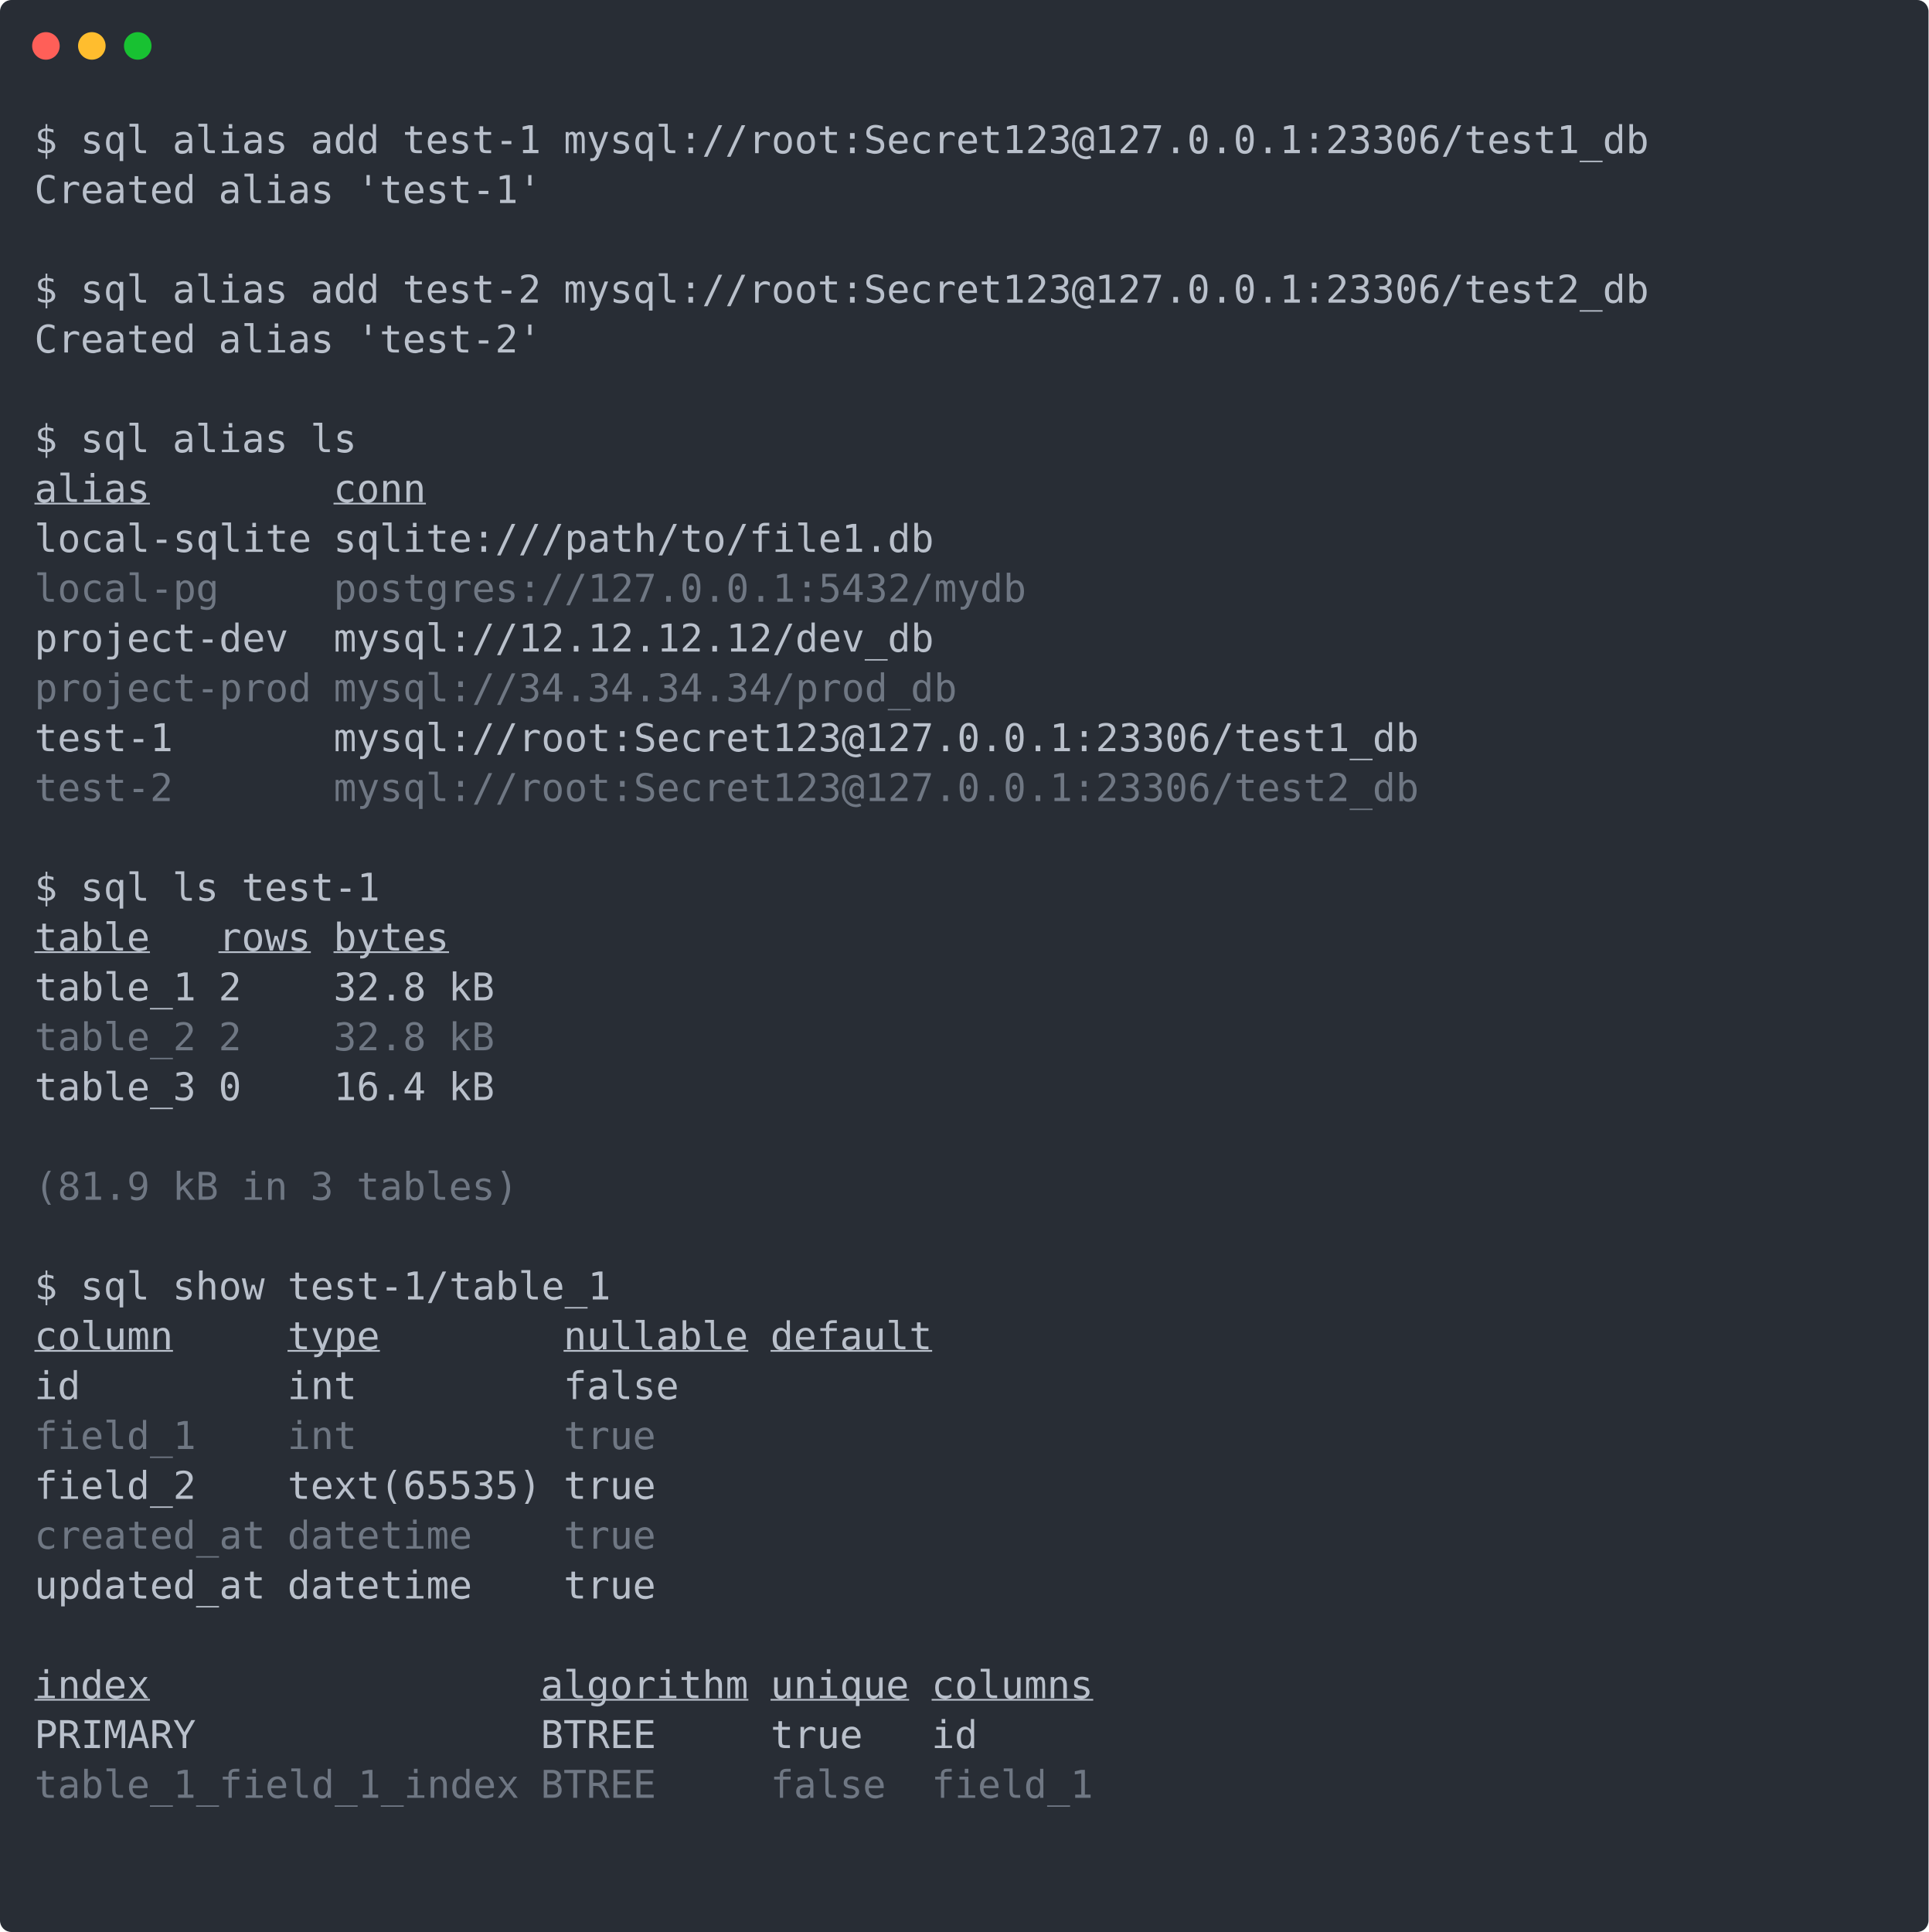
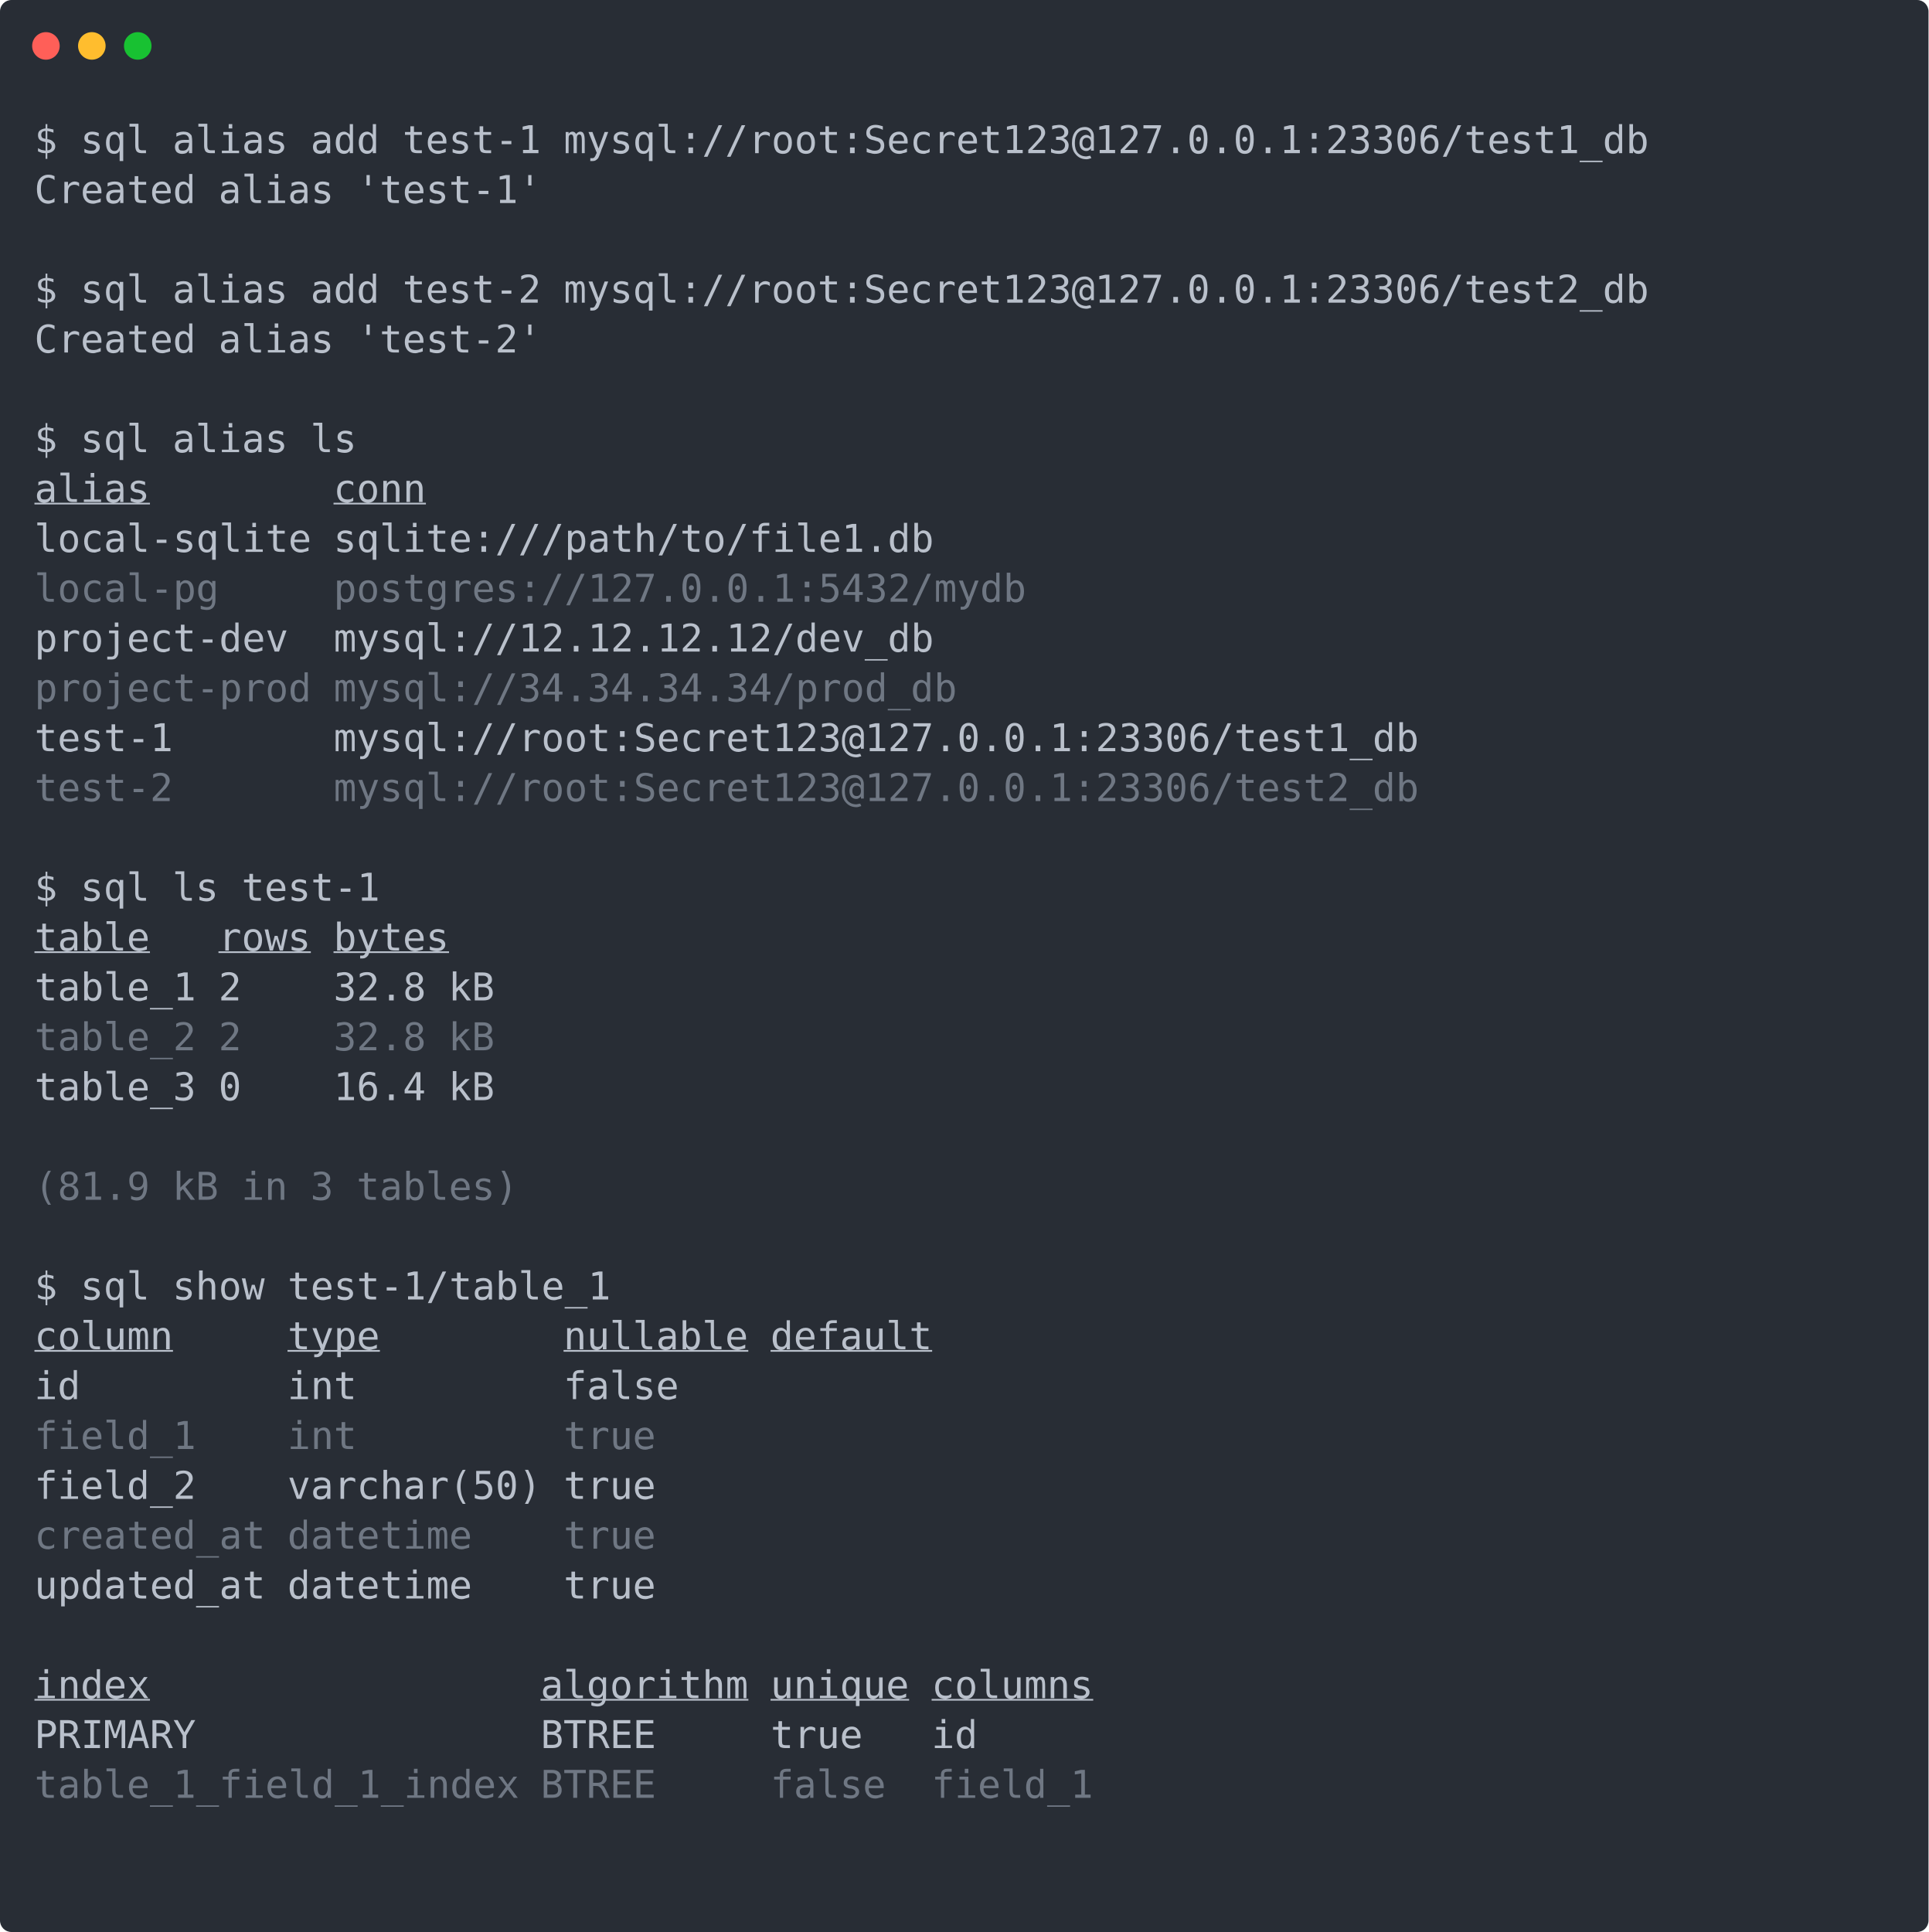
<svg xmlns="http://www.w3.org/2000/svg" xmlns:xlink="http://www.w3.org/1999/xlink" width="840" height="841.56">
  <rect width="840" height="841.56" rx="5" ry="5" class="a" />
  <svg y="0%" x="0%">
    <circle cx="20" cy="20" r="6" fill="#ff5f58" />
    <circle cx="40" cy="20" r="6" fill="#ffbd2e" />
    <circle cx="60" cy="20" r="6" fill="#18c132" />
  </svg>
  <svg height="781.56" viewBox="0 0 80 78.156" width="800" x="15" y="50">
    <style>.a{fill:#282d35}.g{fill:#b9c0cb}.g,.h,.i{white-space:pre}.h{fill:#b9c0cb;text-decoration:underline}.i{fill:#6f7783}</style>
    <g font-family="Monaco,Consolas,Menlo,'Bitstream Vera Sans Mono','Powerline Symbols',monospace" font-size="1.67">
      <defs>
        <symbol id="a">
          <path fill="transparent" d="M0 0h80v37H0z" />
        </symbol>
      </defs>
      <path class="a" d="M0 0h80v78.156H0z" />
      <svg width="80">
        <svg>
          <use xlink:href="#a" />
          <text y="1.67" class="g">$</text>
          <text x="2.004" y="1.67" class="g">sql</text>
          <text x="6.012" y="1.67" class="g">alias</text>
          <text x="12.024" y="1.67" class="g">add</text>
          <text x="16.032" y="1.67" class="g">test-1</text>
          <text x="23.046" y="1.67" class="g">mysql://root:Secret123@127.0.0.1:23306/test1_db</text>
          <text y="3.841" class="g">Created</text>
          <text x="8.016" y="3.841" class="g">alias</text>
          <text x="14.028" y="3.841" class="g">'test-1'</text>
          <text y="8.183" class="g">$</text>
          <text x="2.004" y="8.183" class="g">sql</text>
          <text x="6.012" y="8.183" class="g">alias</text>
          <text x="12.024" y="8.183" class="g">add</text>
          <text x="16.032" y="8.183" class="g">test-2</text>
          <text x="23.046" y="8.183" class="g">mysql://root:Secret123@127.0.0.1:23306/test2_db</text>
          <text y="10.354" class="g">Created</text>
          <text x="8.016" y="10.354" class="g">alias</text>
          <text x="14.028" y="10.354" class="g">'test-2'</text>
          <text y="14.696" class="g">$</text>
          <text x="2.004" y="14.696" class="g">sql</text>
          <text x="6.012" y="14.696" class="g">alias</text>
          <text x="12.024" y="14.696" class="g">ls</text>
          <text y="16.867" class="h">alias</text>
          <text x="13.026" y="16.867" class="h">conn</text>
          <text y="19.038" class="g">local-sqlite</text>
          <text x="13.026" y="19.038" class="g">sqlite:///path/to/file1.db</text>
          <text y="21.209" class="i">local-pg</text>
          <text x="13.026" y="21.209" class="i">postgres://127.0.0.1:5432/mydb</text>
          <text y="23.38" class="g">project-dev</text>
          <text x="13.026" y="23.38" class="g">mysql://12.12.12.12/dev_db</text>
          <text y="25.551" class="i">project-prod</text>
          <text x="13.026" y="25.551" class="i">mysql://34.34.34.34/prod_db</text>
          <text y="27.722" class="g">test-1</text>
          <text x="13.026" y="27.722" class="g">mysql://root:Secret123@127.0.0.1:23306/test1_db</text>
          <text y="29.893" class="i">test-2</text>
          <text x="13.026" y="29.893" class="i">mysql://root:Secret123@127.0.0.1:23306/test2_db</text>
          <text y="34.235" class="g">$</text>
          <text x="2.004" y="34.235" class="g">sql</text>
          <text x="6.012" y="34.235" class="g">ls</text>
          <text x="9.018" y="34.235" class="g">test-1</text>
          <text y="36.406" class="h">table</text>
          <text x="8.016" y="36.406" class="h">rows</text>
          <text x="13.026" y="36.406" class="h">bytes</text>
          <text y="38.577" class="g">table_1</text>
          <text x="8.016" y="38.577" class="g">2</text>
          <text x="13.026" y="38.577" class="g">32.8</text>
          <text x="18.036" y="38.577" class="g">kB</text>
          <text y="40.748" class="i">table_2</text>
          <text x="8.016" y="40.748" class="i">2</text>
          <text x="13.026" y="40.748" class="i">32.8</text>
          <text x="18.036" y="40.748" class="i">kB</text>
          <text y="42.919" class="g">table_3</text>
          <text x="8.016" y="42.919" class="g">0</text>
          <text x="13.026" y="42.919" class="g">16.4</text>
          <text x="18.036" y="42.919" class="g">kB</text>
          <text y="47.261" class="i">(81.9</text>
          <text x="6.012" y="47.261" class="i">kB</text>
          <text x="9.018" y="47.261" class="i">in</text>
          <text x="12.024" y="47.261" class="i">3</text>
          <text x="14.028" y="47.261" class="i">tables)</text>
          <text y="51.603" class="g">$</text>
          <text x="2.004" y="51.603" class="g">sql</text>
          <text x="6.012" y="51.603" class="g">show</text>
          <text x="11.022" y="51.603" class="g">test-1/table_1</text>
          <text y="53.774" class="h">column</text>
          <text x="11.022" y="53.774" class="h">type</text>
          <text x="23.046" y="53.774" class="h">nullable</text>
          <text x="32.064" y="53.774" class="h">default</text>
          <text y="55.945" class="g">id</text>
          <text x="11.022" y="55.945" class="g">int</text>
          <text x="23.046" y="55.945" class="g">false</text>
          <text y="58.116" class="i">field_1</text>
          <text x="11.022" y="58.116" class="i">int</text>
          <text x="23.046" y="58.116" class="i">true</text>
          <text y="60.287" class="g">field_2</text>
-           <text x="11.022" y="60.287" class="g">text(65535)</text>
+           <text x="11.022" y="60.287" class="g">varchar(50)</text>
          <text x="23.046" y="60.287" class="g">true</text>
          <text y="62.458" class="i">created_at</text>
          <text x="11.022" y="62.458" class="i">datetime</text>
          <text x="23.046" y="62.458" class="i">true</text>
          <text y="64.629" class="g">updated_at</text>
          <text x="11.022" y="64.629" class="g">datetime</text>
          <text x="23.046" y="64.629" class="g">true</text>
          <text y="68.971" class="h">index</text>
          <text x="22.044" y="68.971" class="h">algorithm</text>
          <text x="32.064" y="68.971" class="h">unique</text>
          <text x="39.078" y="68.971" class="h">columns</text>
          <text y="71.142" class="g">PRIMARY</text>
          <text x="22.044" y="71.142" class="g">BTREE</text>
          <text x="32.064" y="71.142" class="g">true</text>
          <text x="39.078" y="71.142" class="g">id</text>
          <text y="73.313" class="i">table_1_field_1_index</text>
          <text x="22.044" y="73.313" class="i">BTREE</text>
          <text x="32.064" y="73.313" class="i">false</text>
          <text x="39.078" y="73.313" class="i">field_1</text>
        </svg>
      </svg>
    </g>
  </svg>
</svg>
